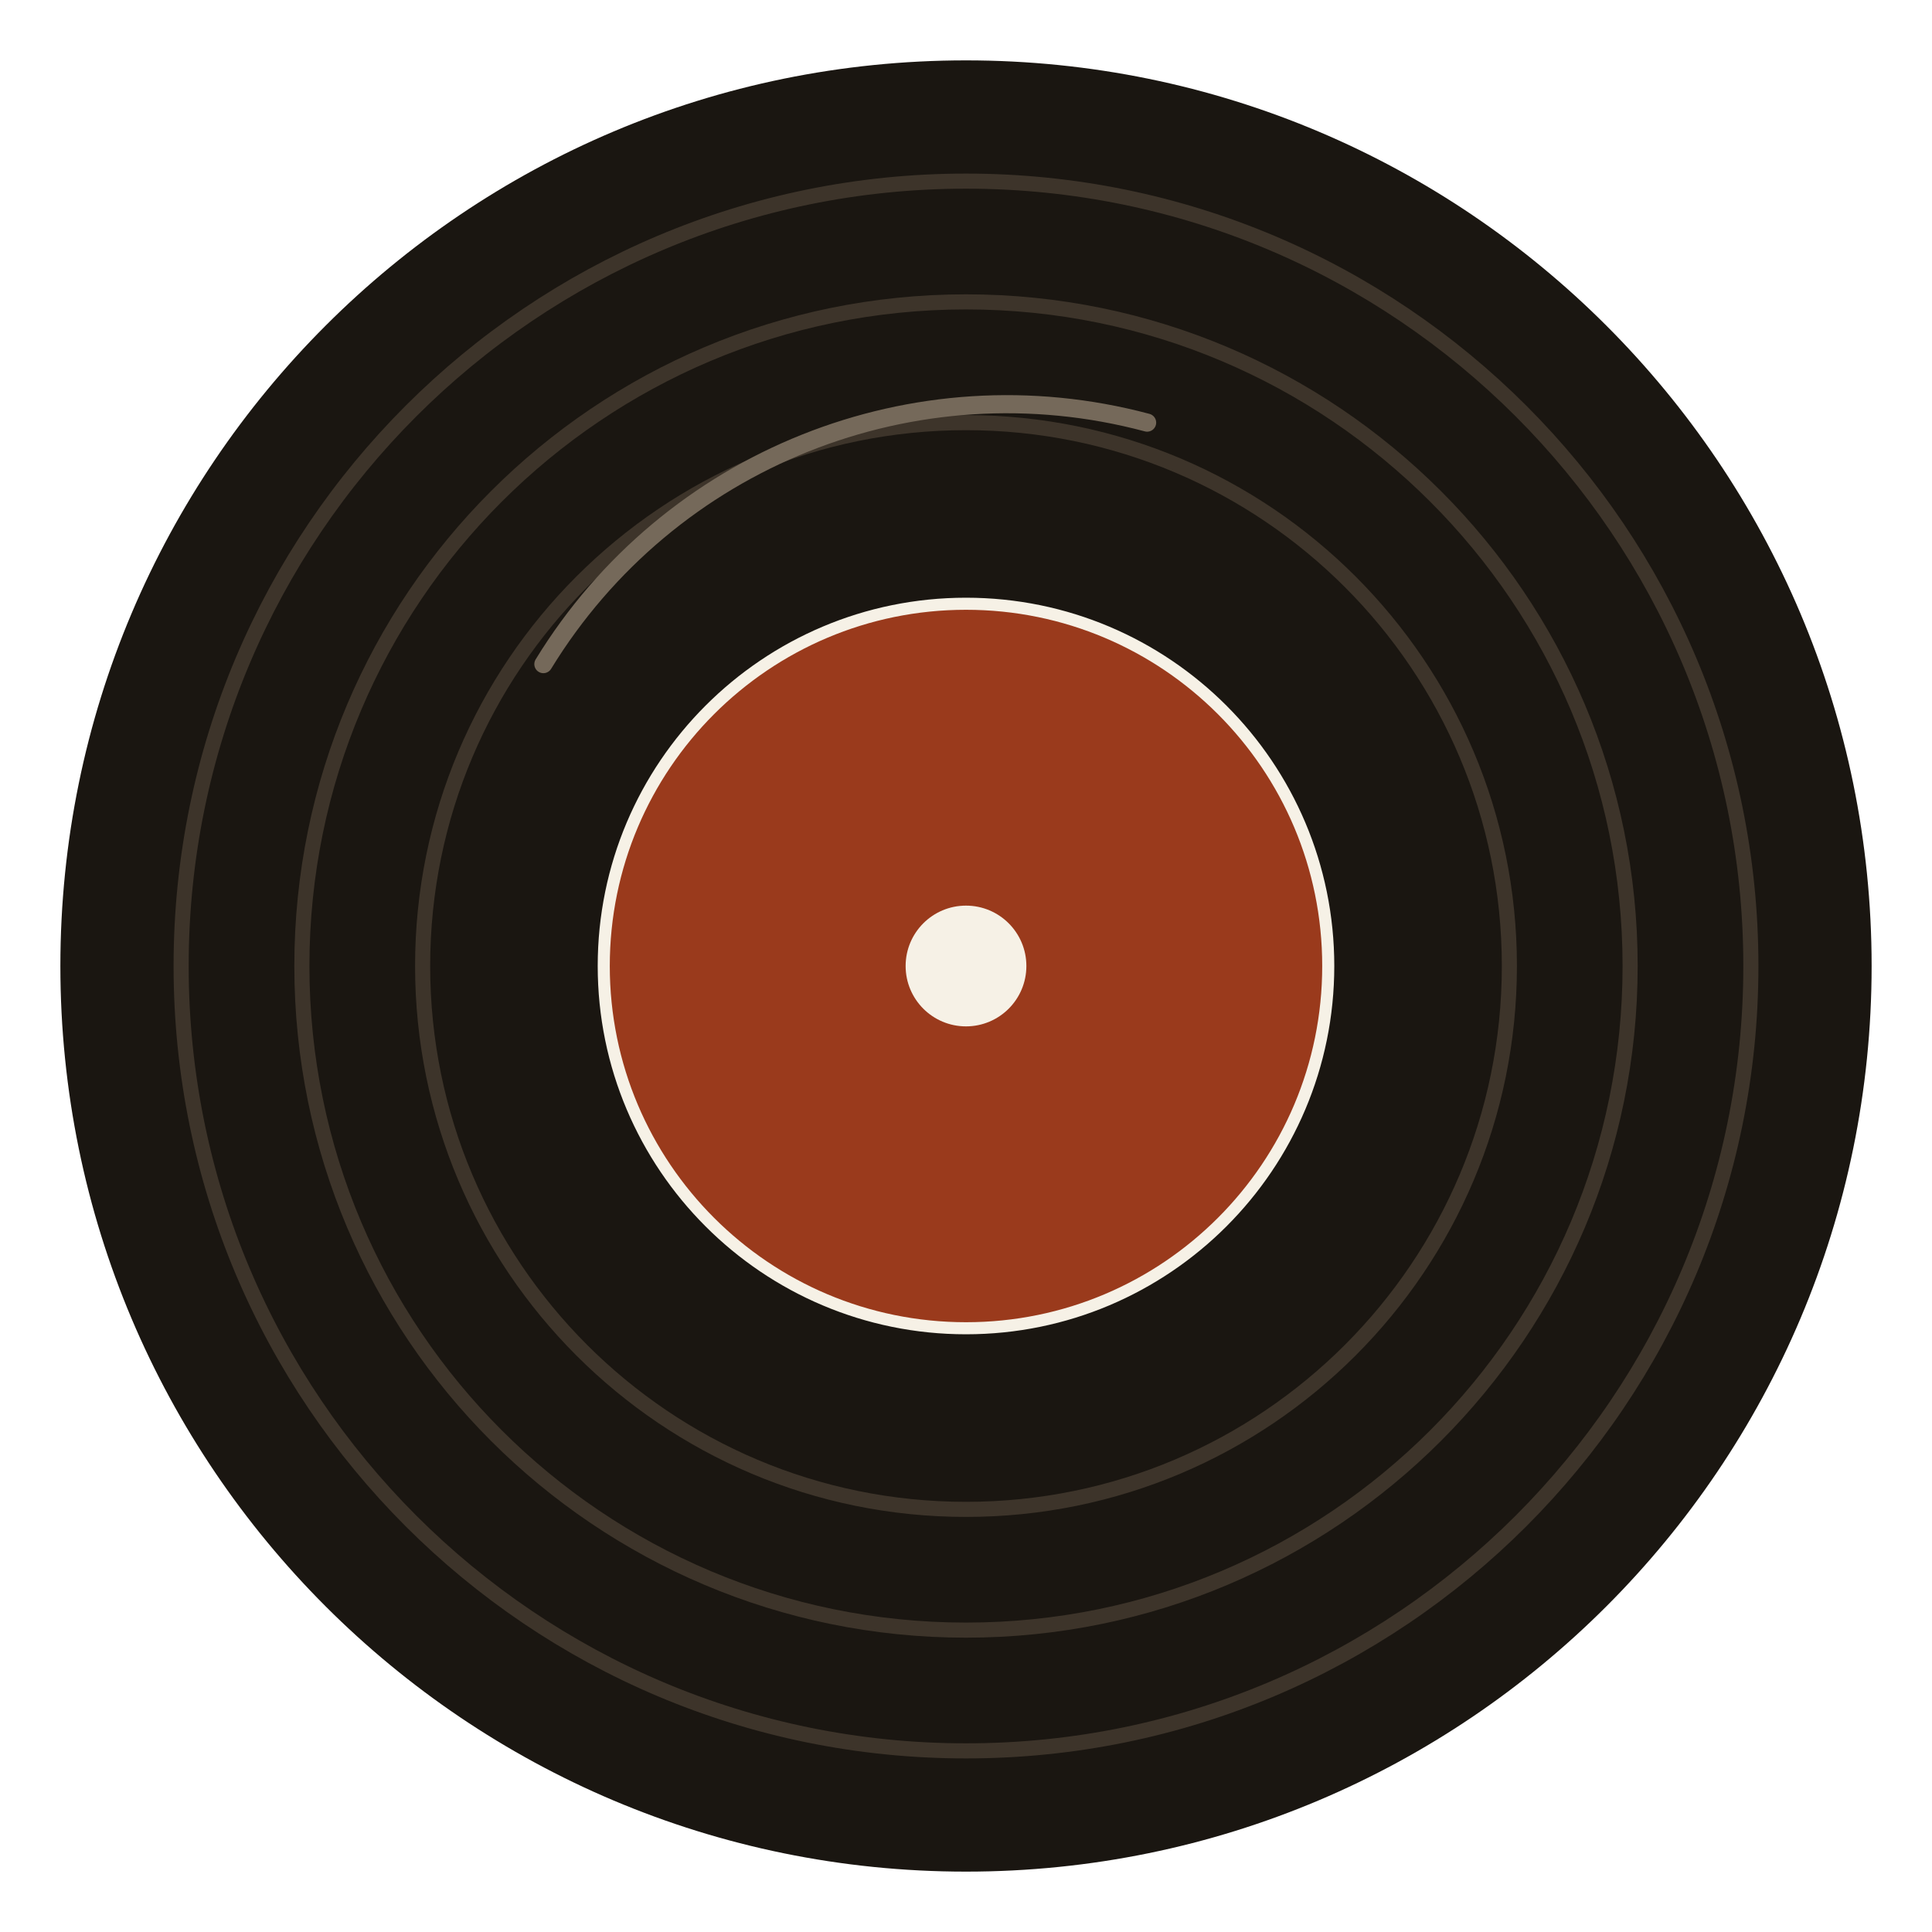
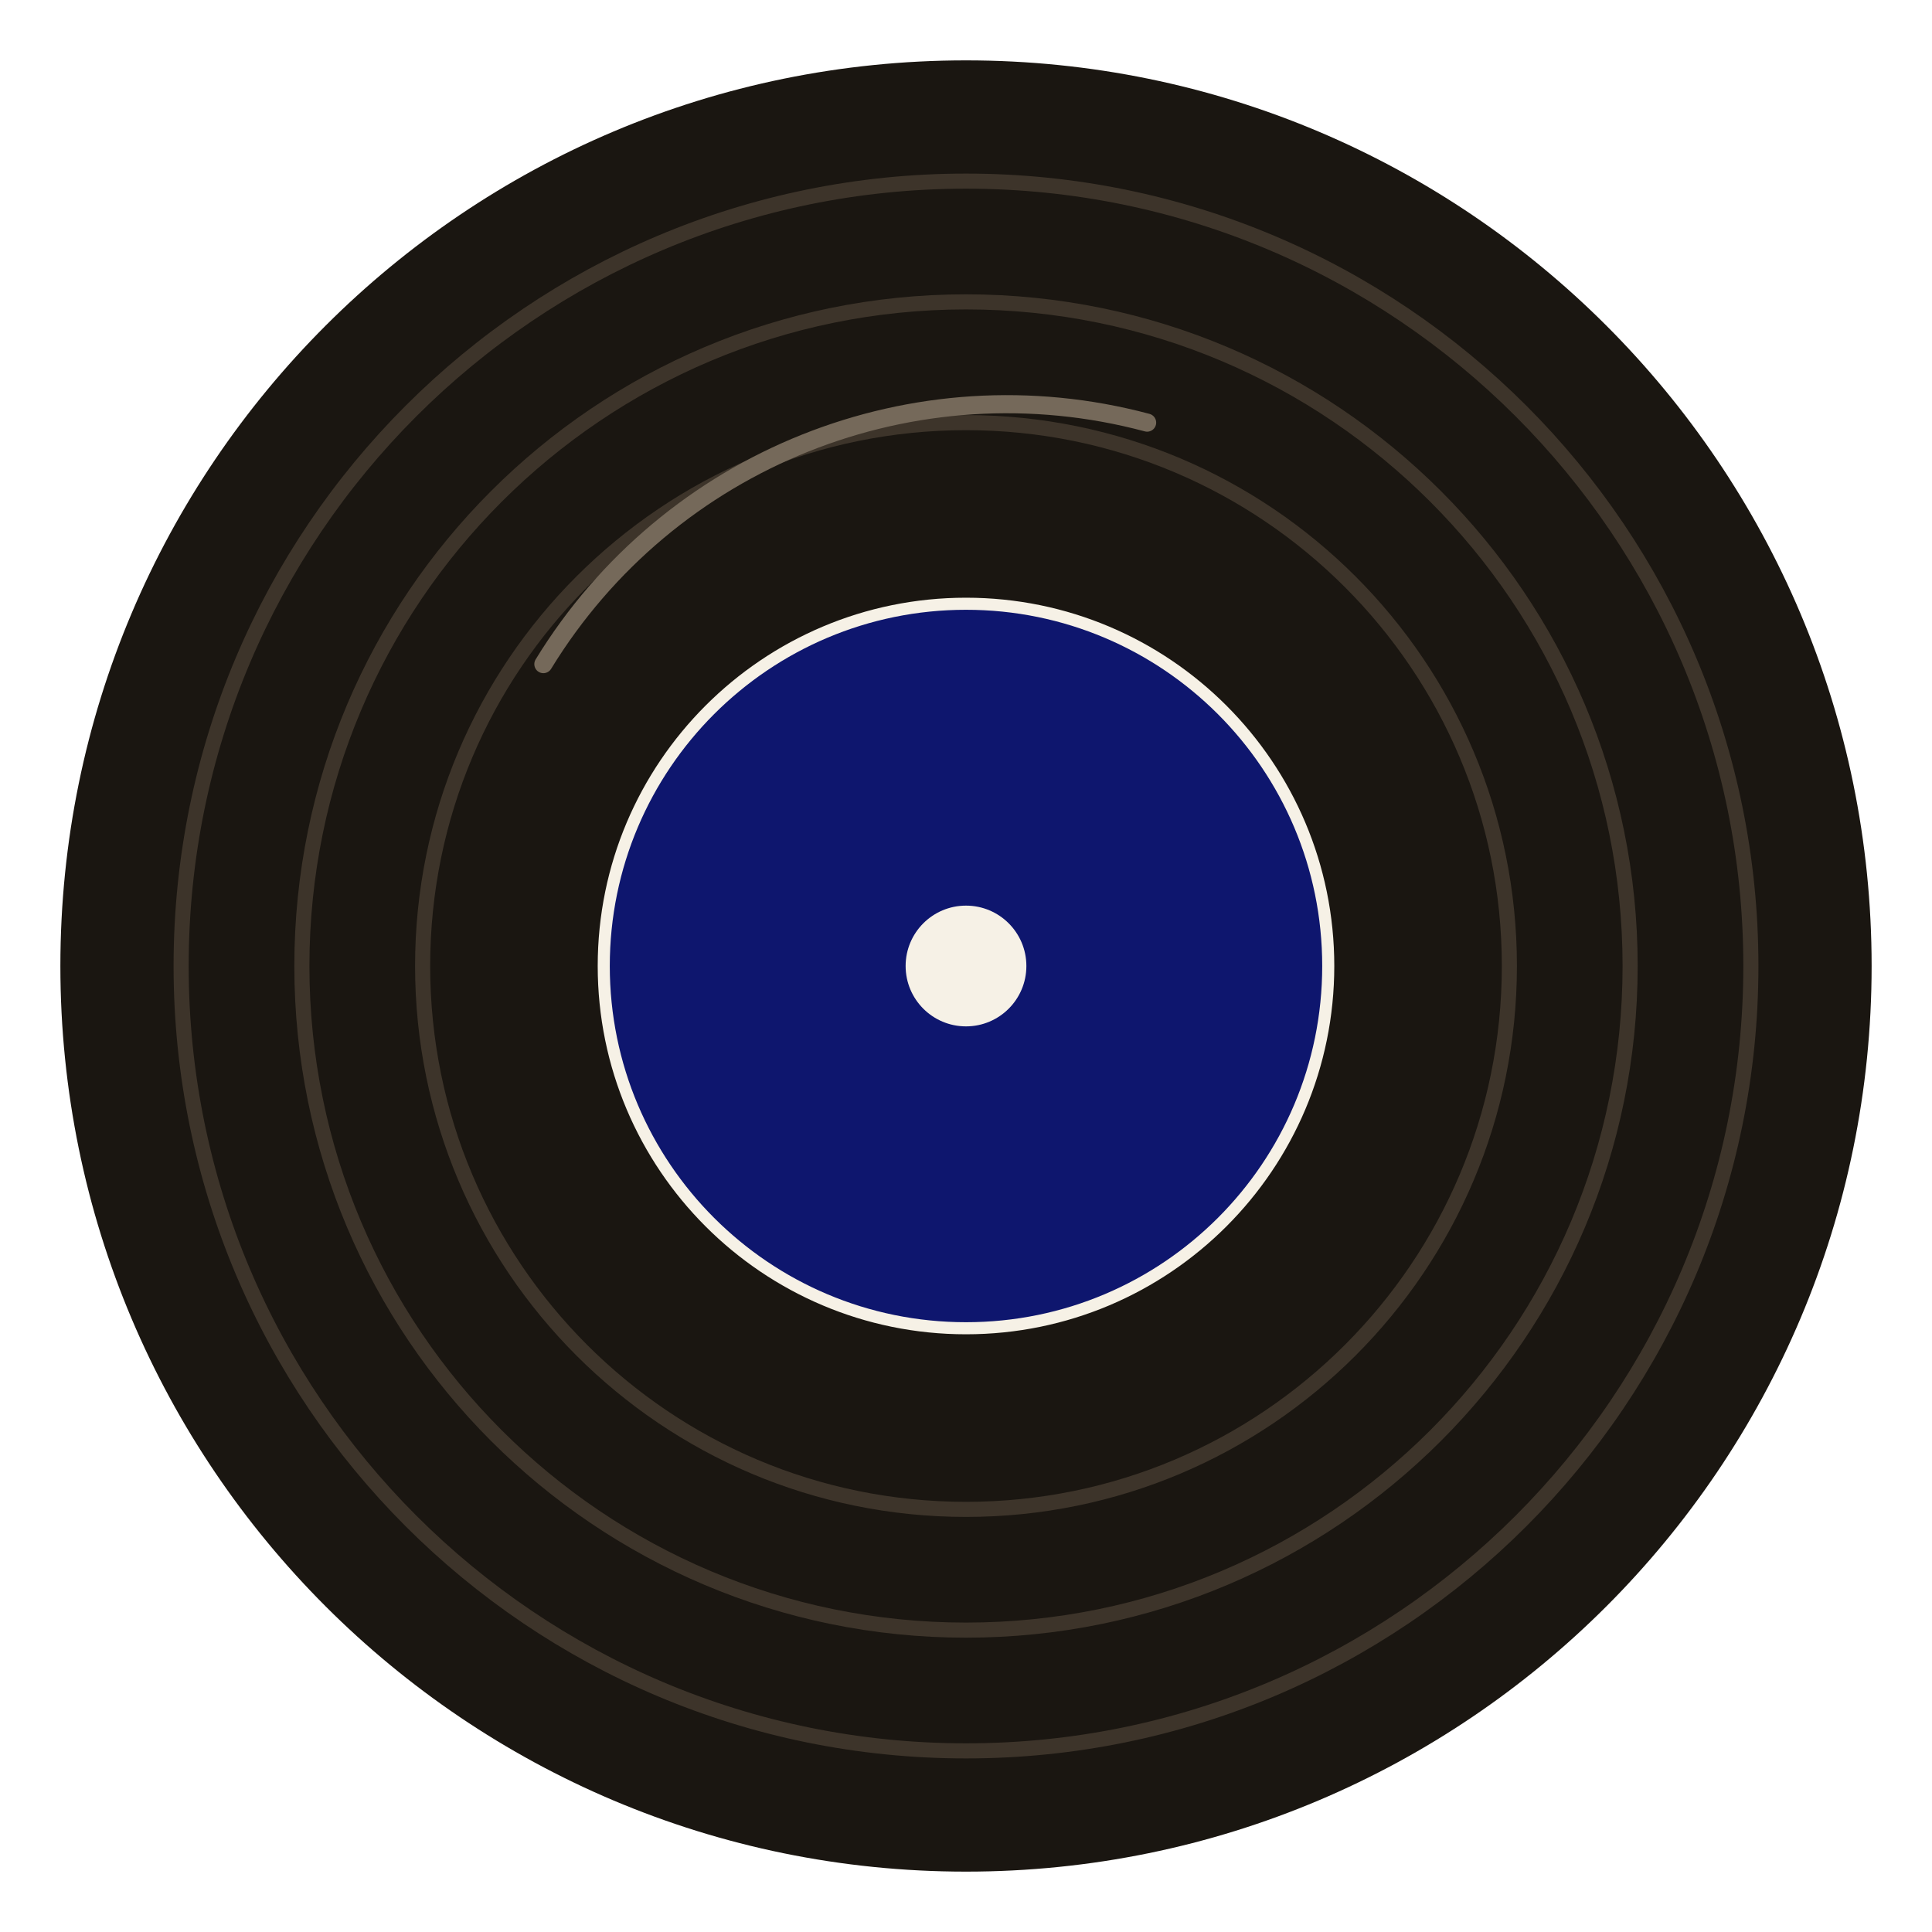
<svg xmlns="http://www.w3.org/2000/svg" viewBox="0 0 64 64">
  <circle cx="32" cy="32" r="30" fill="#1a1611" />
  <circle cx="32" cy="32" r="26" fill="none" stroke="#3d342a" stroke-width="0.5" />
  <circle cx="32" cy="32" r="22" fill="none" stroke="#3d342a" stroke-width="0.5" />
  <circle cx="32" cy="32" r="18" fill="none" stroke="#3d342a" stroke-width="0.5" />
  <path d="M 18 22 A 18 18 0 0 1 38 14" fill="none" stroke="#75695a" stroke-width="0.6" stroke-linecap="round" />
-   <circle cx="32" cy="32" r="12" fill="#9a3a1c" />
+   <circle cx="32" cy="32" r="12" fill="#0e166e" />
  <circle cx="32" cy="32" r="12" fill="none" stroke="#f6f1e6" stroke-width="0.4" />
  <circle cx="32" cy="32" r="2" fill="#f6f1e6" />
</svg>
